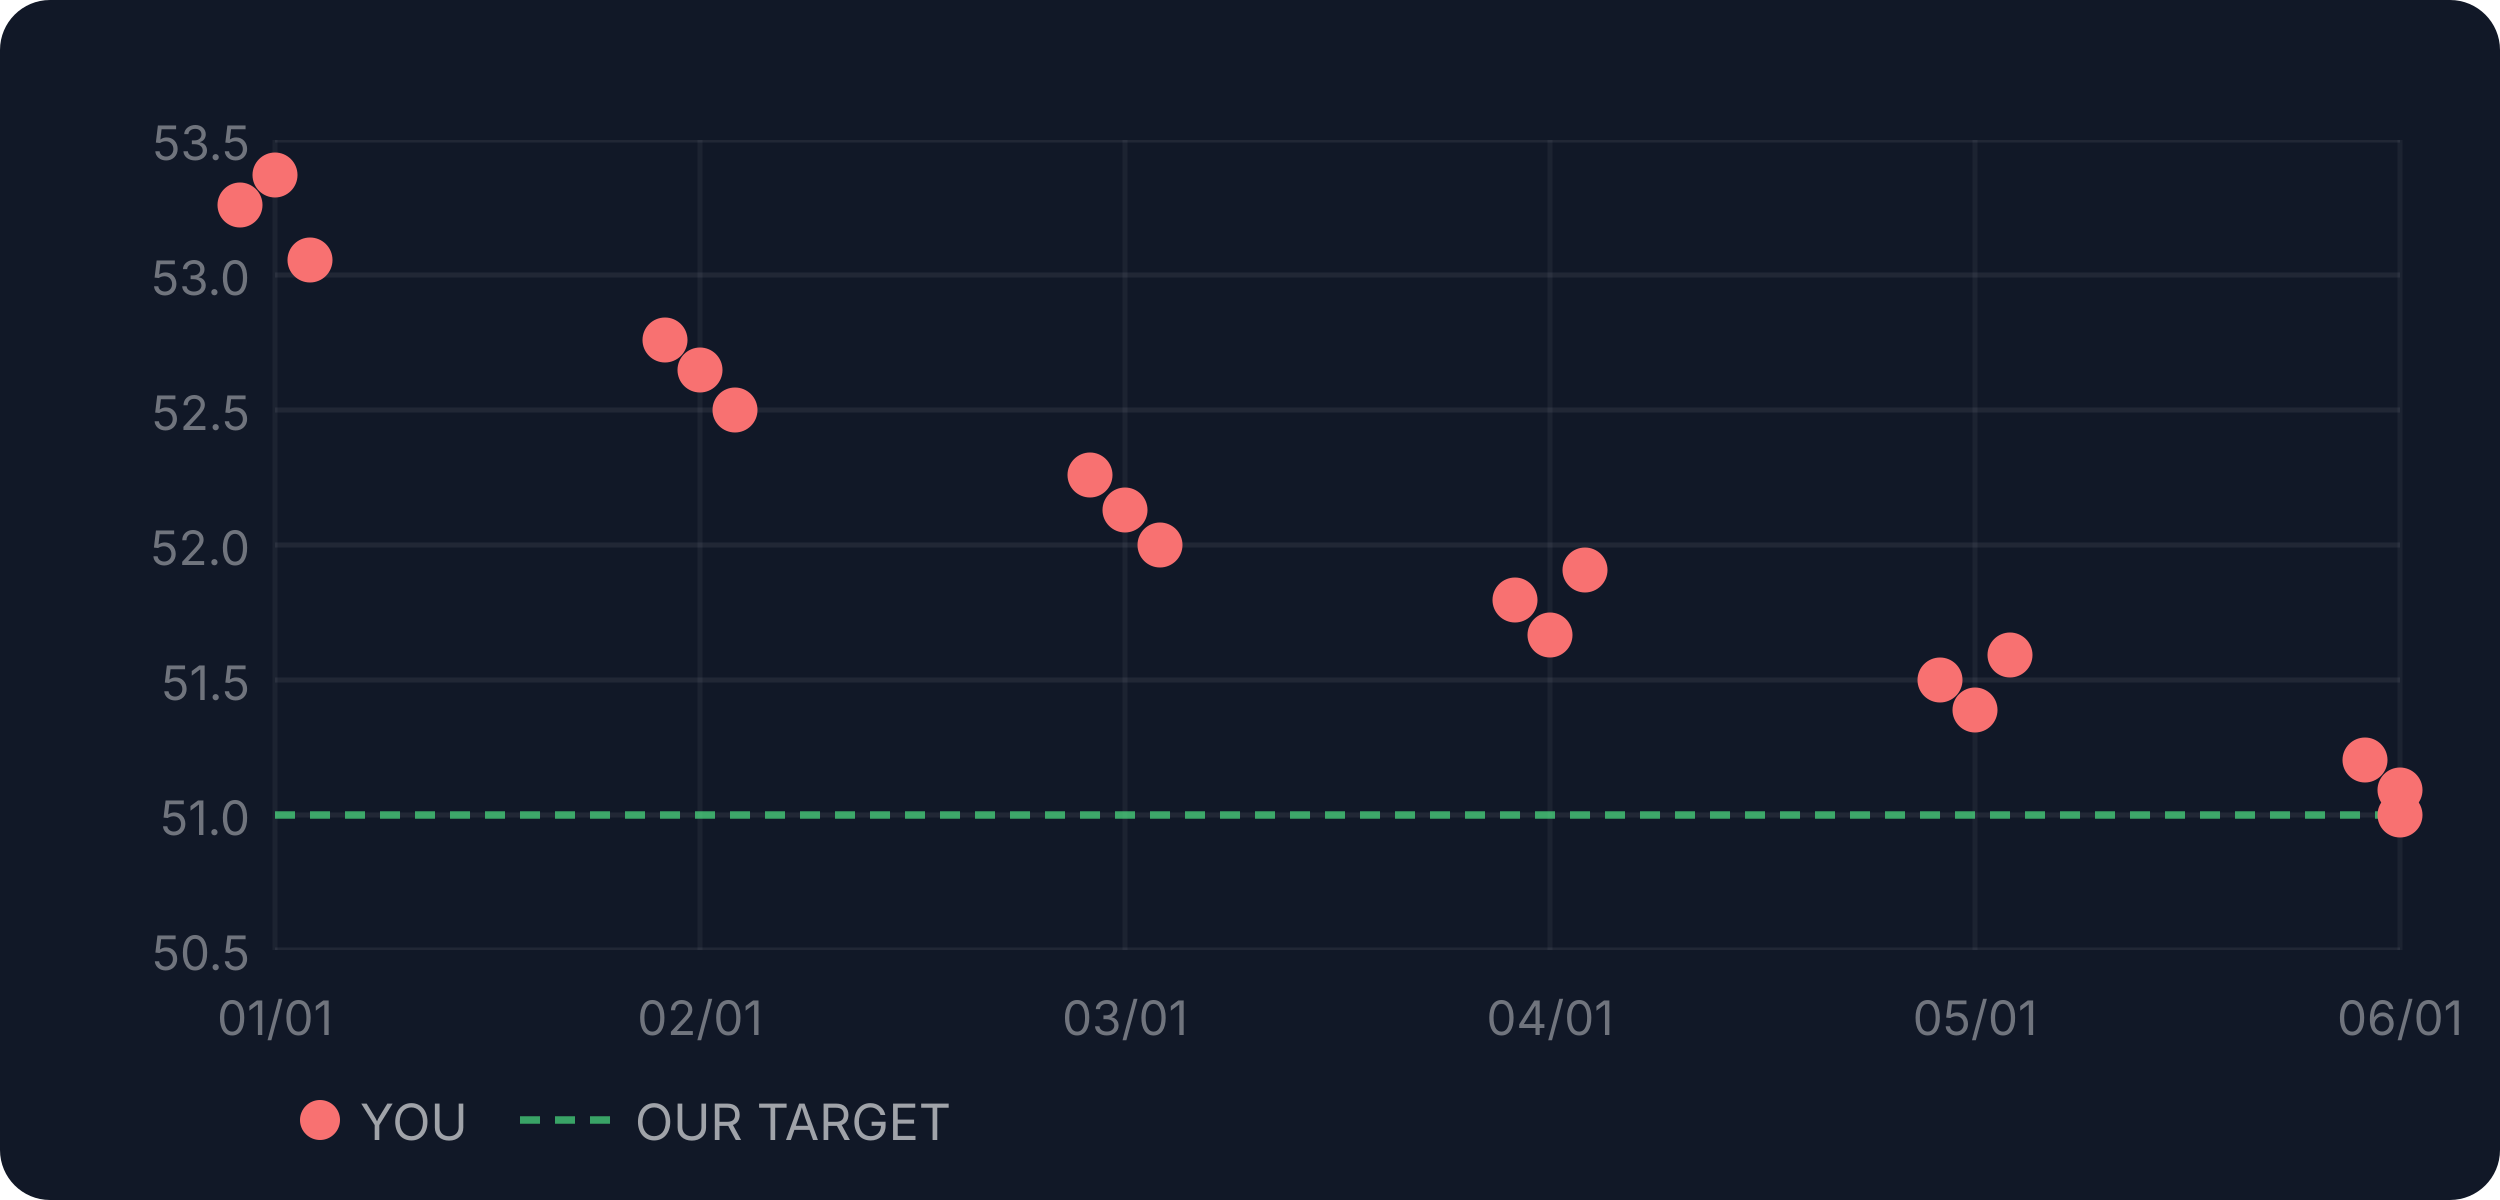
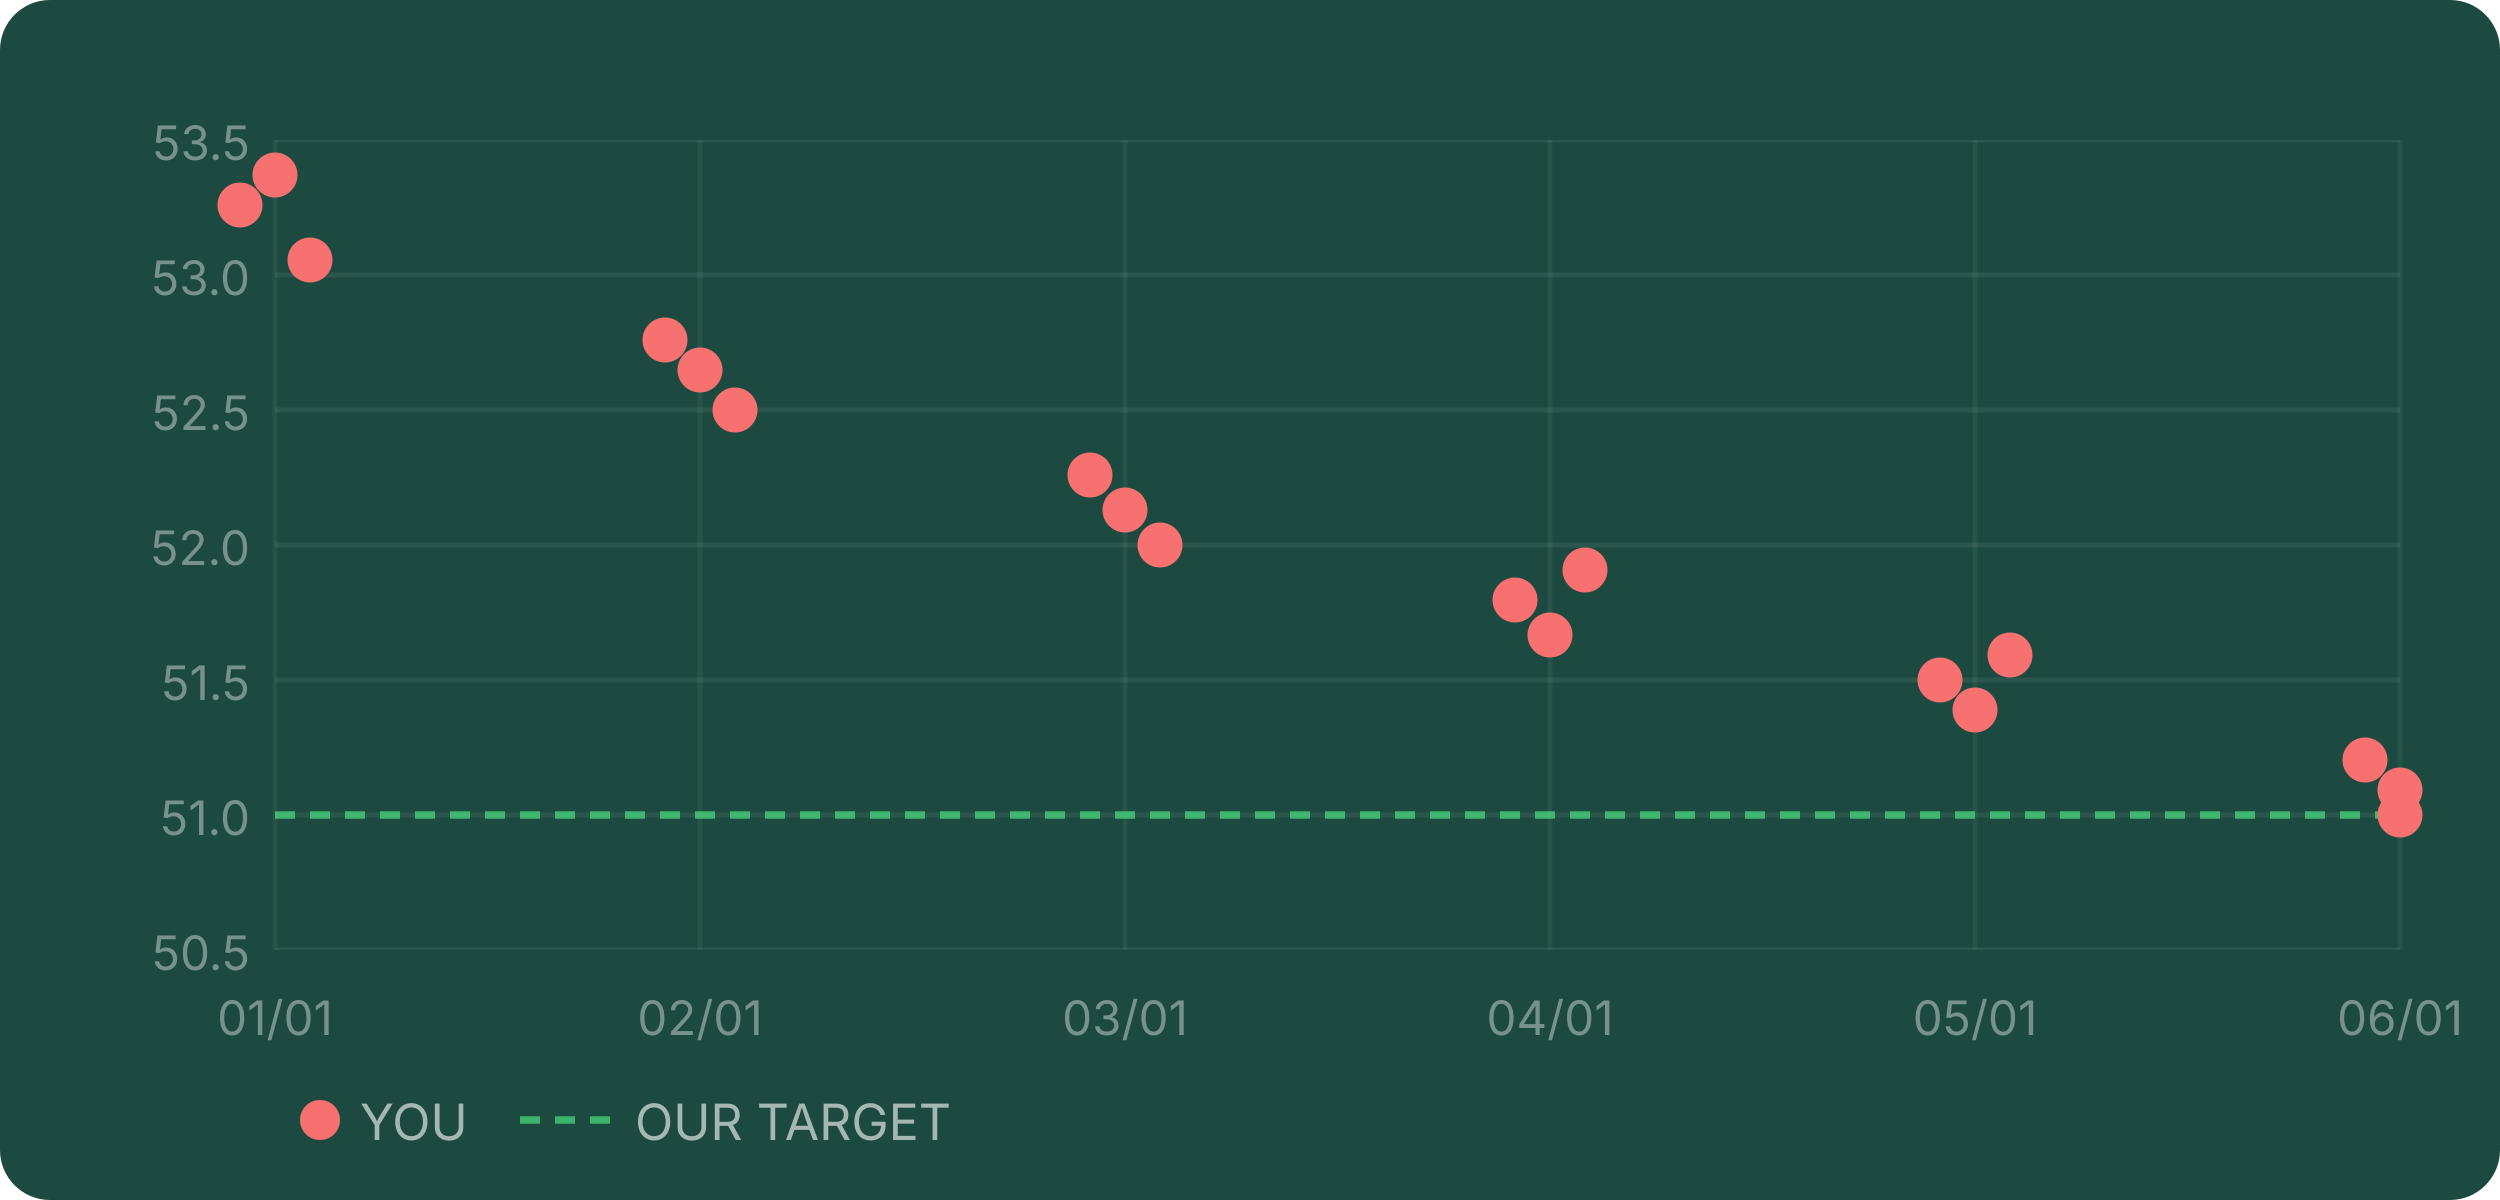
<svg xmlns="http://www.w3.org/2000/svg" viewBox="0 0 500 240" font-family="system-ui,-apple-system,sans-serif">
-   <rect width="500" height="240" fill="#111827" rx="10" />
+   <rect width="500" height="240" fill="#1c4a40" rx="10" />
  <defs>
    <clipPath id="plot">
      <rect x="55" y="28" width="425" height="162" />
    </clipPath>
  </defs>
  <text x="50" y="32" text-anchor="end" fill="rgba(255,255,255,0.4)" font-size="9.5">53.5</text>
  <text x="50" y="59" text-anchor="end" fill="rgba(255,255,255,0.4)" font-size="9.5">53.0</text>
  <text x="50" y="86" text-anchor="end" fill="rgba(255,255,255,0.4)" font-size="9.5">52.5</text>
  <text x="50" y="113" text-anchor="end" fill="rgba(255,255,255,0.4)" font-size="9.5">52.0</text>
  <text x="50" y="140" text-anchor="end" fill="rgba(255,255,255,0.4)" font-size="9.5">51.5</text>
  <text x="50" y="167" text-anchor="end" fill="rgba(255,255,255,0.4)" font-size="9.5">51.0</text>
  <text x="50" y="194" text-anchor="end" fill="rgba(255,255,255,0.4)" font-size="9.5">50.5</text>
  <g stroke="rgba(255,255,255,0.07)" stroke-width="1" clip-path="url(#plot)">
    <line x1="55" y1="28" x2="480" y2="28" />
    <line x1="55" y1="55" x2="480" y2="55" />
    <line x1="55" y1="82" x2="480" y2="82" />
    <line x1="55" y1="109" x2="480" y2="109" />
    <line x1="55" y1="136" x2="480" y2="136" />
    <line x1="55" y1="163" x2="480" y2="163" />
    <line x1="55" y1="190" x2="480" y2="190" />
  </g>
  <g stroke="rgba(255,255,255,0.05)" stroke-width="1">
    <line x1="55" y1="28" x2="55" y2="190" />
    <line x1="140" y1="28" x2="140" y2="190" />
    <line x1="225" y1="28" x2="225" y2="190" />
    <line x1="310" y1="28" x2="310" y2="190" />
    <line x1="395" y1="28" x2="395" y2="190" />
    <line x1="480" y1="28" x2="480" y2="190" />
  </g>
  <g fill="rgba(255,255,255,0.4)" font-size="9.5" text-anchor="middle">
    <text x="55" y="207">01/01</text>
    <text x="140" y="207">02/01</text>
    <text x="225" y="207">03/01</text>
    <text x="310" y="207">04/01</text>
    <text x="395" y="207">05/01</text>
    <text x="480" y="207">06/01</text>
  </g>
  <line x1="55" y1="163" x2="480" y2="163" stroke="#4ade80" stroke-width="1.5" stroke-dasharray="4 3" opacity="0.7" clip-path="url(#plot)" />
  <circle cx="48" cy="41" r="4.5" fill="#f87171" />
  <circle cx="62" cy="52" r="4.5" fill="#f87171" />
  <circle cx="55" cy="35" r="4.5" fill="#f87171" />
  <circle cx="133" cy="68" r="4.5" fill="#f87171" />
  <circle cx="147" cy="82" r="4.5" fill="#f87171" />
  <circle cx="140" cy="74" r="4.5" fill="#f87171" />
  <circle cx="218" cy="95" r="4.5" fill="#f87171" />
  <circle cx="232" cy="109" r="4.5" fill="#f87171" />
  <circle cx="225" cy="102" r="4.5" fill="#f87171" />
  <circle cx="303" cy="120" r="4.5" fill="#f87171" />
  <circle cx="317" cy="114" r="4.5" fill="#f87171" />
  <circle cx="310" cy="127" r="4.5" fill="#f87171" />
  <circle cx="388" cy="136" r="4.5" fill="#f87171" />
  <circle cx="402" cy="131" r="4.5" fill="#f87171" />
  <circle cx="395" cy="142" r="4.5" fill="#f87171" />
  <circle cx="473" cy="152" r="4.5" fill="#f87171" />
  <circle cx="480" cy="163" r="4.5" fill="#f87171" />
  <circle cx="480" cy="158" r="4.5" fill="#f87171" />
  <circle cx="64" cy="224" r="4" fill="#f87171" />
  <text x="72" y="228" fill="rgba(255,255,255,0.6)" font-size="10">YOU</text>
  <line x1="104" y1="224" x2="122" y2="224" stroke="#4ade80" stroke-width="1.5" stroke-dasharray="4 3" opacity="0.7" />
  <text x="127" y="228" fill="rgba(255,255,255,0.6)" font-size="10">OUR TARGET</text>
</svg>
